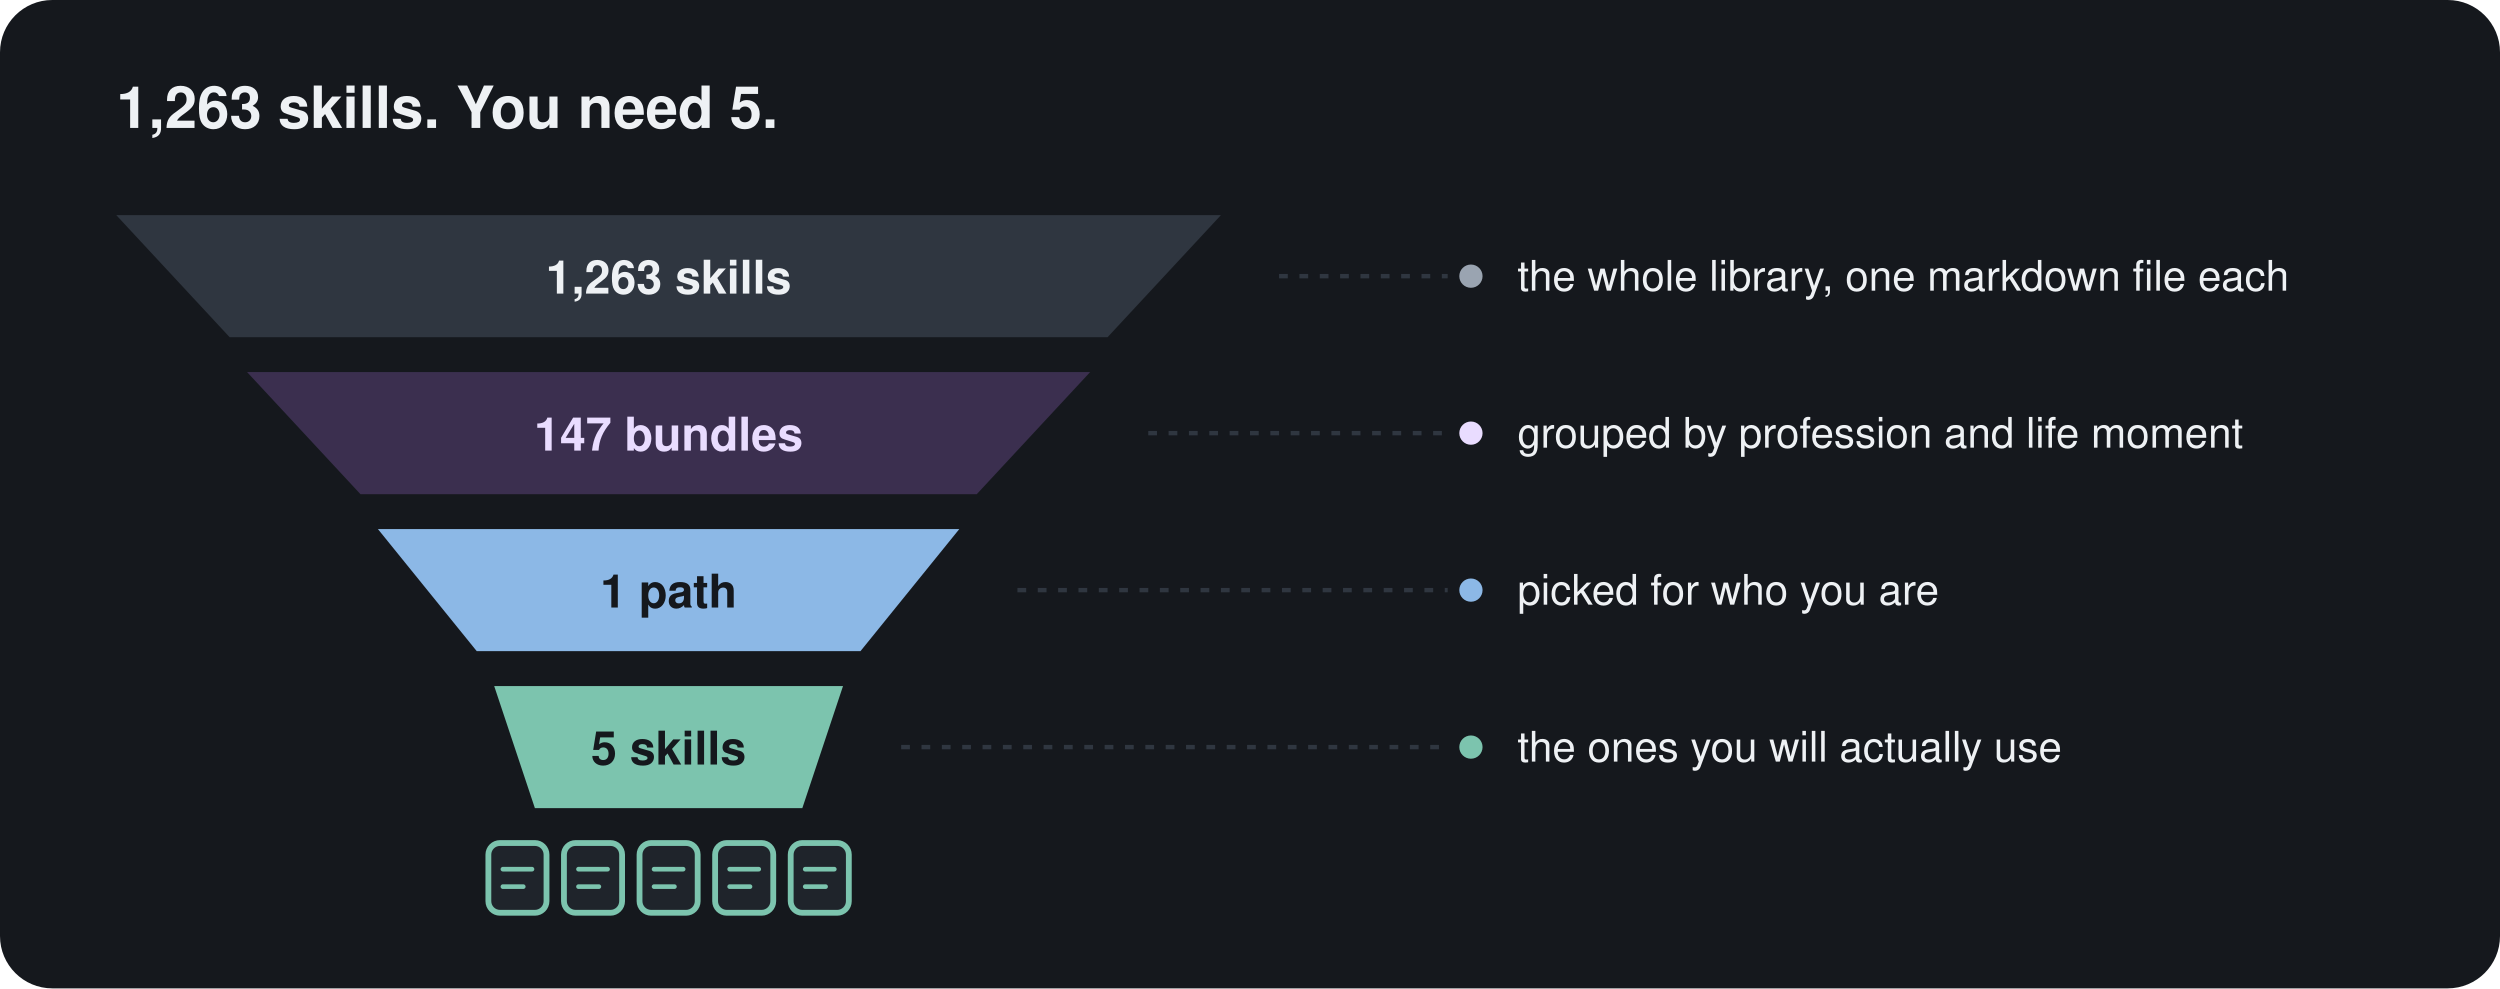
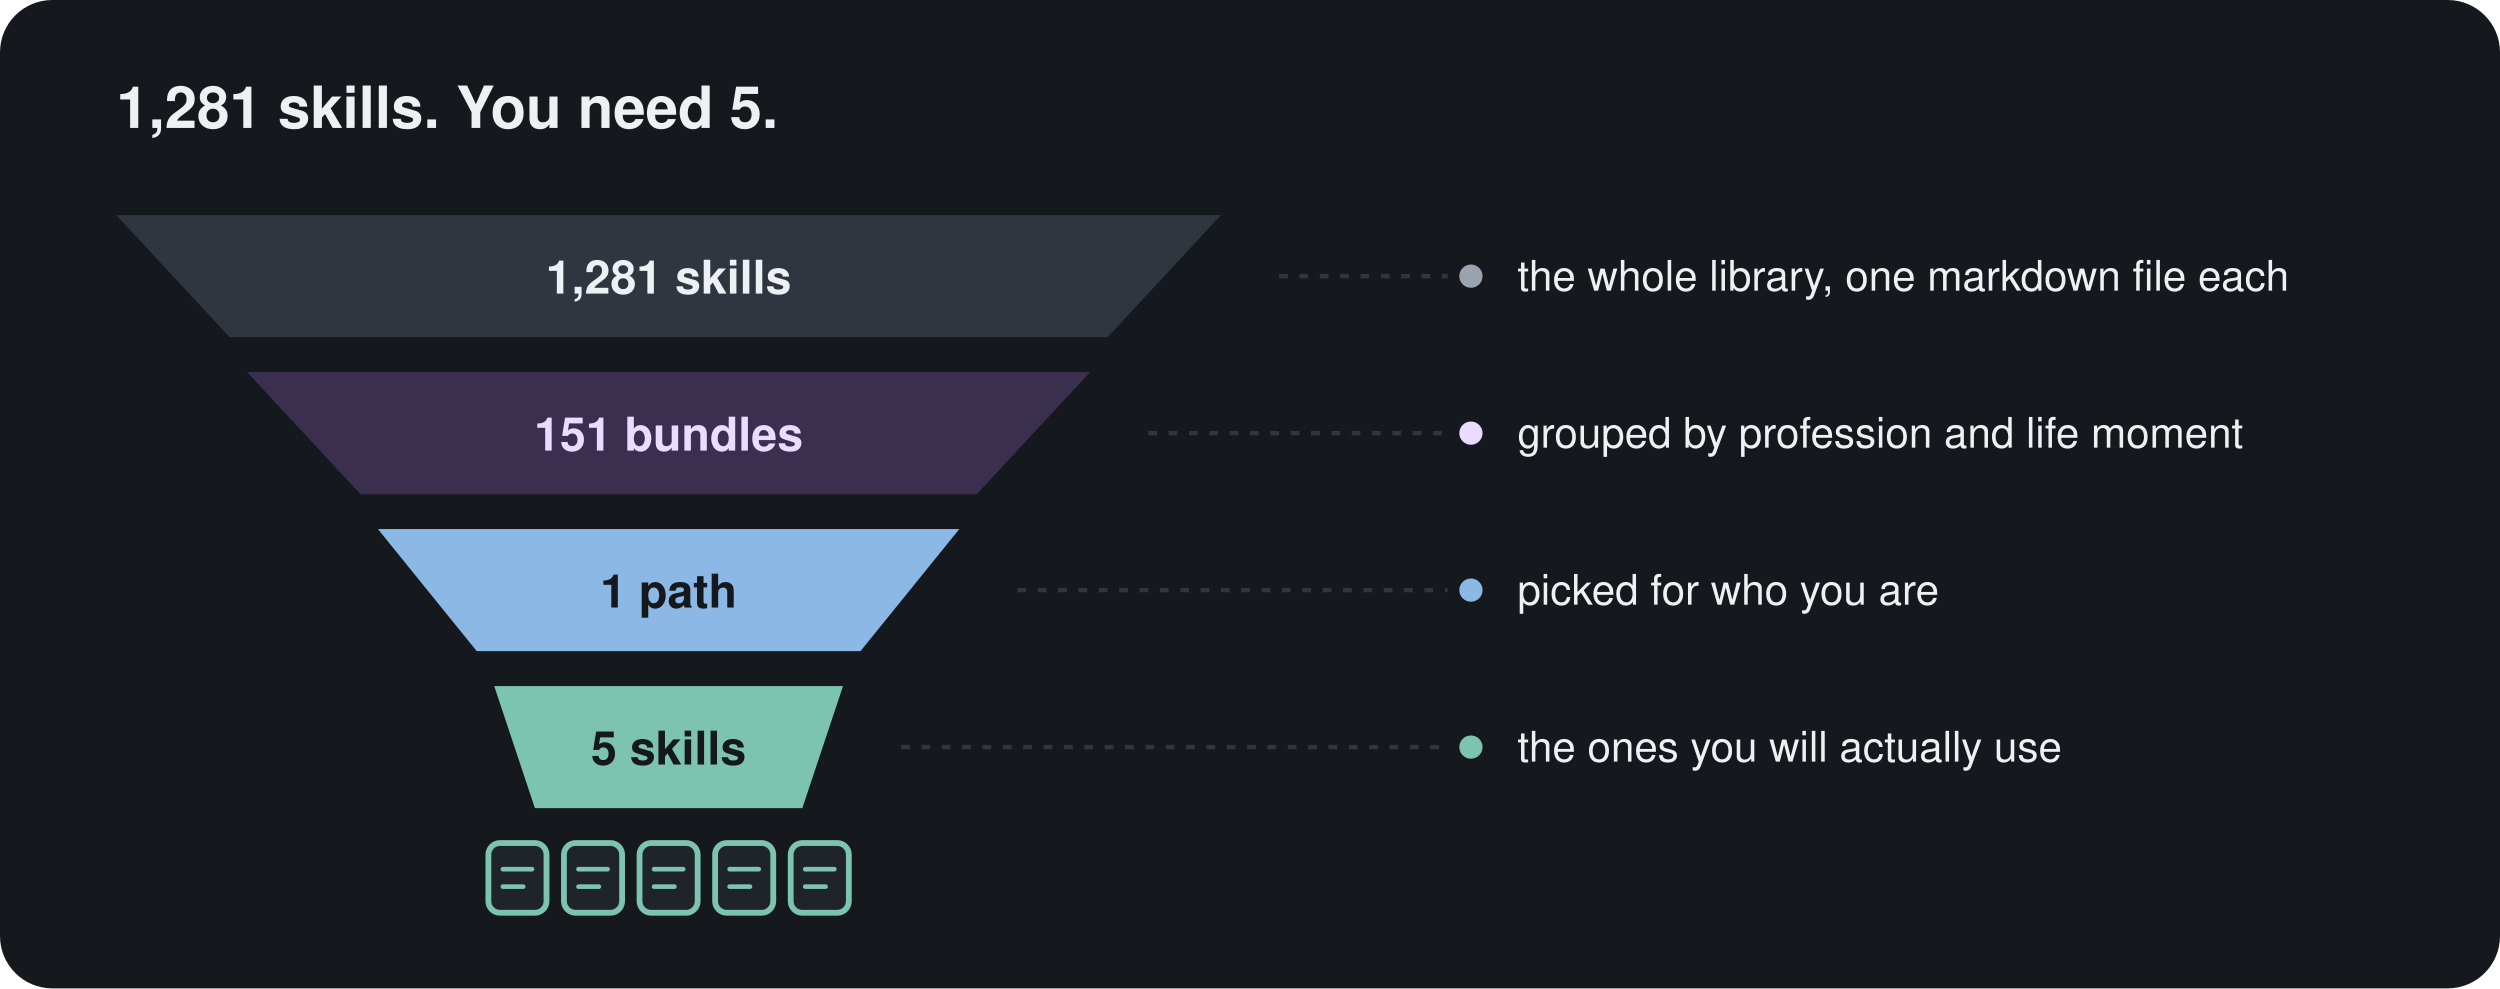
- <svg xmlns="http://www.w3.org/2000/svg" width="860" height="340" viewBox="0 0 860 340" role="img" aria-label="A funnel: 1,263 skills in the library, 147 bundles, one path picked for you, and the 5 skills you will actually use.">
+ <svg xmlns="http://www.w3.org/2000/svg" width="860" height="340" viewBox="0 0 860 340" role="img" aria-label="A funnel: 1,281 skills in the library, 151 bundles, one path picked for you, and the 5 skills you will actually use.">
  <style>
    text{font-family:-apple-system, BlinkMacSystemFont, 'Segoe UI', 'PingFang SC', 'Microsoft YaHei', Helvetica, Arial, sans-serif}
    .ttl{font-size:20px;font-weight:700;fill:#eef1f4}
    .big{font-size:16px;font-weight:700}
    .small{font-size:14.5px;fill:#eef1f4}
    @keyframes rin{0%{opacity:0;transform:translateY(8px)}6%,100%{opacity:1;transform:none}}
    .r0{animation:rin 8s 0.00s infinite both}.r1{animation:rin 8s 0.50s infinite both}.r2{animation:rin 8s 1.00s infinite both}.r3{animation:rin 8s 1.50s infinite both}@keyframes drop0{0%{transform:translate(0,0);opacity:0}8%{opacity:1}70%{transform:translate(108px,208px);opacity:1}82%,100%{transform:translate(108px,208px);opacity:0}}.d0{animation:drop0 3.6s 0.00s ease-in infinite}@keyframes drop1{0%{transform:translate(0,0);opacity:0}8%{opacity:1}70%{transform:translate(54px,208px);opacity:1}82%,100%{transform:translate(54px,208px);opacity:0}}.d1{animation:drop1 3.6s 0.45s ease-in infinite}@keyframes drop2{0%{transform:translate(0,0);opacity:0}8%{opacity:1}70%{transform:translate(0px,208px);opacity:1}82%,100%{transform:translate(0px,208px);opacity:0}}.d2{animation:drop2 3.6s 0.90s ease-in infinite}@keyframes drop3{0%{transform:translate(0,0);opacity:0}8%{opacity:1}70%{transform:translate(-54px,208px);opacity:1}82%,100%{transform:translate(-54px,208px);opacity:0}}.d3{animation:drop3 3.6s 1.35s ease-in infinite}@keyframes drop4{0%{transform:translate(0,0);opacity:0}8%{opacity:1}70%{transform:translate(-108px,208px);opacity:1}82%,100%{transform:translate(-108px,208px);opacity:0}}.d4{animation:drop4 3.6s 1.80s ease-in infinite}@keyframes drop5{0%{transform:translate(0,0);opacity:0}8%{opacity:1}70%{transform:translate(81px,208px);opacity:1}82%,100%{transform:translate(81px,208px);opacity:0}}.d5{animation:drop5 3.6s 2.25s ease-in infinite}@keyframes drop6{0%{transform:translate(0,0);opacity:0}8%{opacity:1}70%{transform:translate(-27px,208px);opacity:1}82%,100%{transform:translate(-27px,208px);opacity:0}}.d6{animation:drop6 3.6s 2.70s ease-in infinite}@keyframes drop7{0%{transform:translate(0,0);opacity:0}8%{opacity:1}70%{transform:translate(-81px,208px);opacity:1}82%,100%{transform:translate(-81px,208px);opacity:0}}.d7{animation:drop7 3.6s 3.15s ease-in infinite}
    .dot{opacity:0}
    @keyframes pop{0%,40%{opacity:0;transform:translateY(-6px)}55%,100%{opacity:1;transform:none}}
    .f{animation:pop 8s infinite both}
    @media (prefers-reduced-motion: reduce){.r0,.r1,.r2,.r3,.f{animation:none!important;opacity:1!important}.dot{animation:none!important;opacity:0!important}}
  </style>
  <rect width="860" height="340" rx="18" fill="#15181d" />
-   <text x="40" y="44" class="ttl">1,263 skills. You need 5.</text>
+   <text x="40" y="44" class="ttl">1,281 skills. You need 5.</text>
  <g class="r0">
    <path d="M40 74H420L381 116H79Z" fill="#2f3640" />
-     <text x="230" y="101" text-anchor="middle" class="big" fill="#eef1f4">1,263 skills</text>
+     <text x="230" y="101" text-anchor="middle" class="big" fill="#eef1f4">1,281 skills</text>
    <path d="M440 95H498" stroke="#2f3640" stroke-width="1.5" stroke-dasharray="3 4" />
    <circle cx="506" cy="95" r="4" fill="#9aa4b1" />
    <text x="522" y="100" class="small">the whole library, one markdown file each</text>
  </g>
  <g class="r1">
    <path d="M85 128H375L336 170H124Z" fill="#3b2f4f" />
-     <text x="230" y="155" text-anchor="middle" class="big" fill="#e9dcff">147 bundles</text>
+     <text x="230" y="155" text-anchor="middle" class="big" fill="#e9dcff">151 bundles</text>
    <path d="M395 149H498" stroke="#2f3640" stroke-width="1.5" stroke-dasharray="3 4" />
    <circle cx="506" cy="149" r="4" fill="#e9dcff" />
    <text x="522" y="154" class="small">grouped by profession and life moment</text>
  </g>
  <g class="r2">
    <path d="M130 182H330L296 224H164Z" fill="#8cb8e6" />
    <text x="230" y="209" text-anchor="middle" class="big" fill="#15181d">1 path</text>
    <path d="M350 203H498" stroke="#2f3640" stroke-width="1.5" stroke-dasharray="3 4" />
    <circle cx="506" cy="203" r="4" fill="#8cb8e6" />
    <text x="522" y="208" class="small">picked for who you are</text>
  </g>
  <g class="r3">
    <path d="M170 236H290L276 278H184Z" fill="#7cc4ae" />
    <text x="230" y="263" text-anchor="middle" class="big" fill="#15181d">5 skills</text>
    <path d="M310 257H498" stroke="#2f3640" stroke-width="1.5" stroke-dasharray="3 4" />
    <circle cx="506" cy="257" r="4" fill="#7cc4ae" />
    <text x="522" y="262" class="small">the ones you will actually use</text>
  </g>
  <circle cx="110" cy="60" r="4" fill="#f2a65a" class="dot d0" />
  <circle cx="170" cy="60" r="4" fill="#f2a65a" class="dot d1" />
  <circle cx="230" cy="60" r="4" fill="#f2a65a" class="dot d2" />
  <circle cx="290" cy="60" r="4" fill="#f2a65a" class="dot d3" />
  <circle cx="350" cy="60" r="4" fill="#f2a65a" class="dot d4" />
  <circle cx="140" cy="60" r="4" fill="#f2a65a" class="dot d5" />
  <circle cx="260" cy="60" r="4" fill="#f2a65a" class="dot d6" />
  <circle cx="320" cy="60" r="4" fill="#f2a65a" class="dot d7" />
  <rect x="168" y="290" width="20" height="24" rx="4" fill="#1f242b" stroke="#7cc4ae" stroke-width="2" class="f" style="animation-delay:2.00s" />
  <path d="M173 299h10M173 305h7" stroke="#7cc4ae" stroke-width="1.6" stroke-linecap="round" class="f" style="animation-delay:2.00s" />
  <rect x="194" y="290" width="20" height="24" rx="4" fill="#1f242b" stroke="#7cc4ae" stroke-width="2" class="f" style="animation-delay:2.15s" />
  <path d="M199 299h10M199 305h7" stroke="#7cc4ae" stroke-width="1.6" stroke-linecap="round" class="f" style="animation-delay:2.15s" />
  <rect x="220" y="290" width="20" height="24" rx="4" fill="#1f242b" stroke="#7cc4ae" stroke-width="2" class="f" style="animation-delay:2.30s" />
  <path d="M225 299h10M225 305h7" stroke="#7cc4ae" stroke-width="1.6" stroke-linecap="round" class="f" style="animation-delay:2.30s" />
  <rect x="246" y="290" width="20" height="24" rx="4" fill="#1f242b" stroke="#7cc4ae" stroke-width="2" class="f" style="animation-delay:2.45s" />
  <path d="M251 299h10M251 305h7" stroke="#7cc4ae" stroke-width="1.6" stroke-linecap="round" class="f" style="animation-delay:2.45s" />
  <rect x="272" y="290" width="20" height="24" rx="4" fill="#1f242b" stroke="#7cc4ae" stroke-width="2" class="f" style="animation-delay:2.60s" />
  <path d="M277 299h10M277 305h7" stroke="#7cc4ae" stroke-width="1.6" stroke-linecap="round" class="f" style="animation-delay:2.60s" />
</svg>
